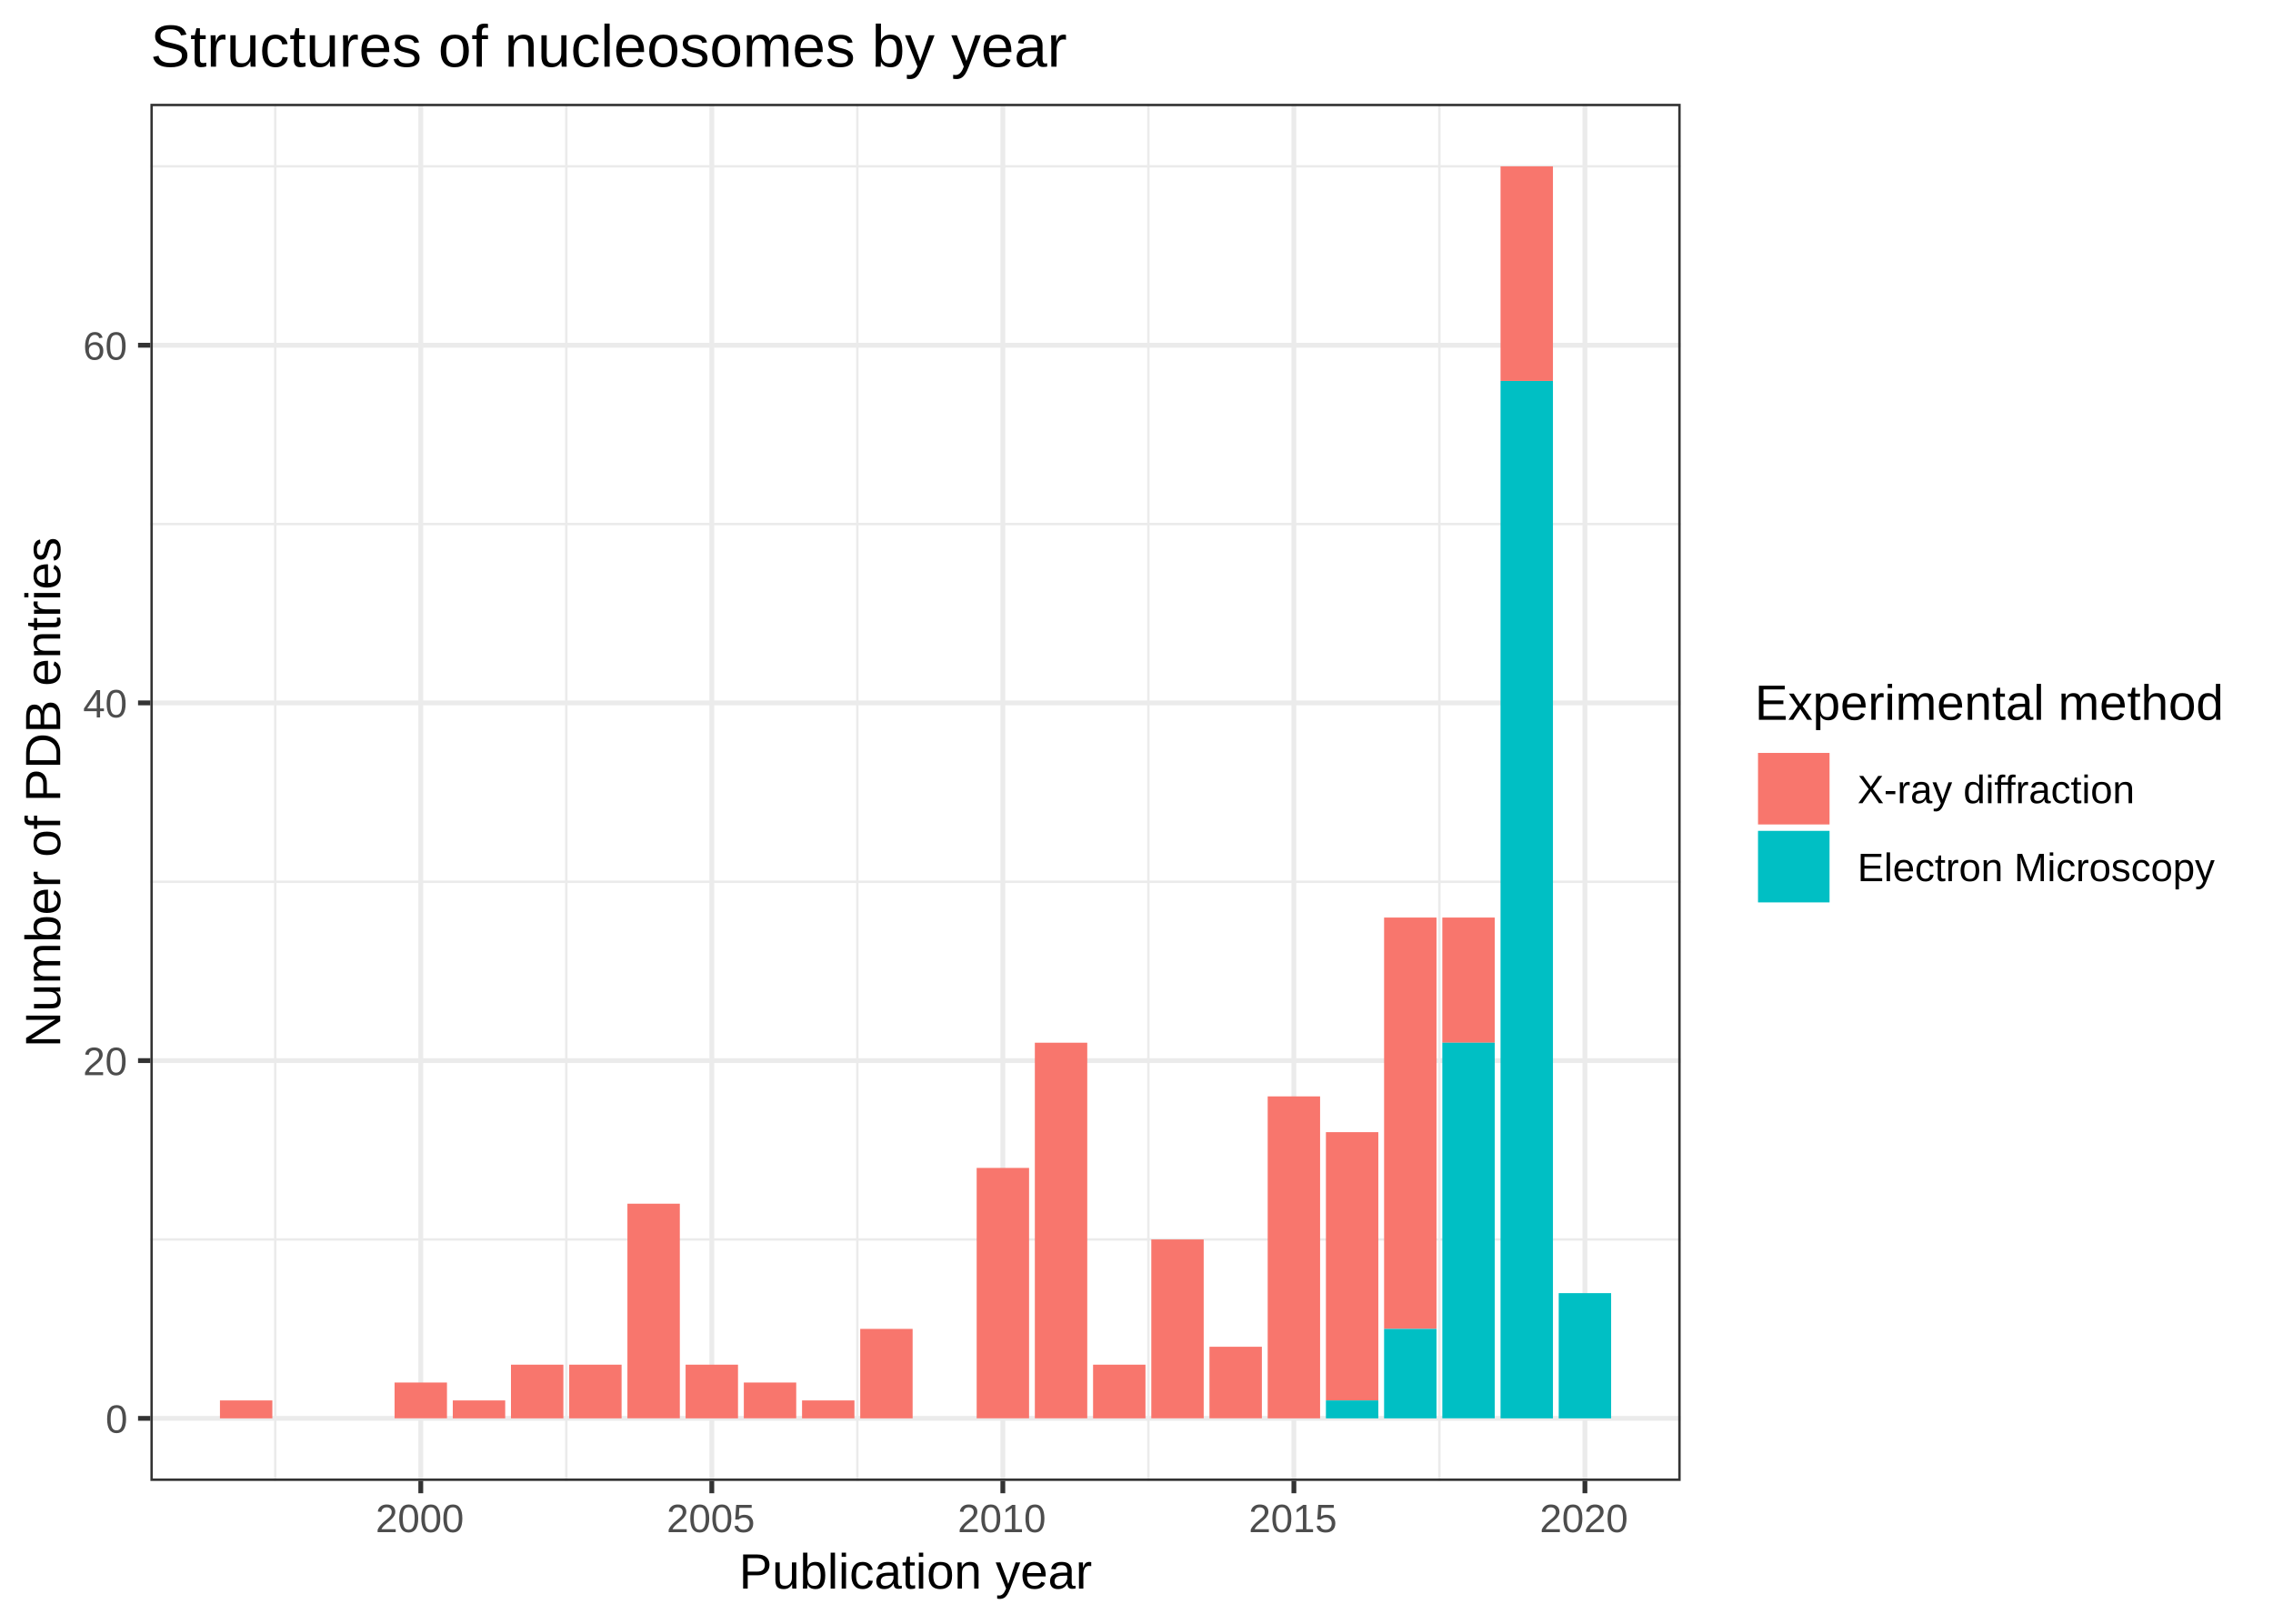
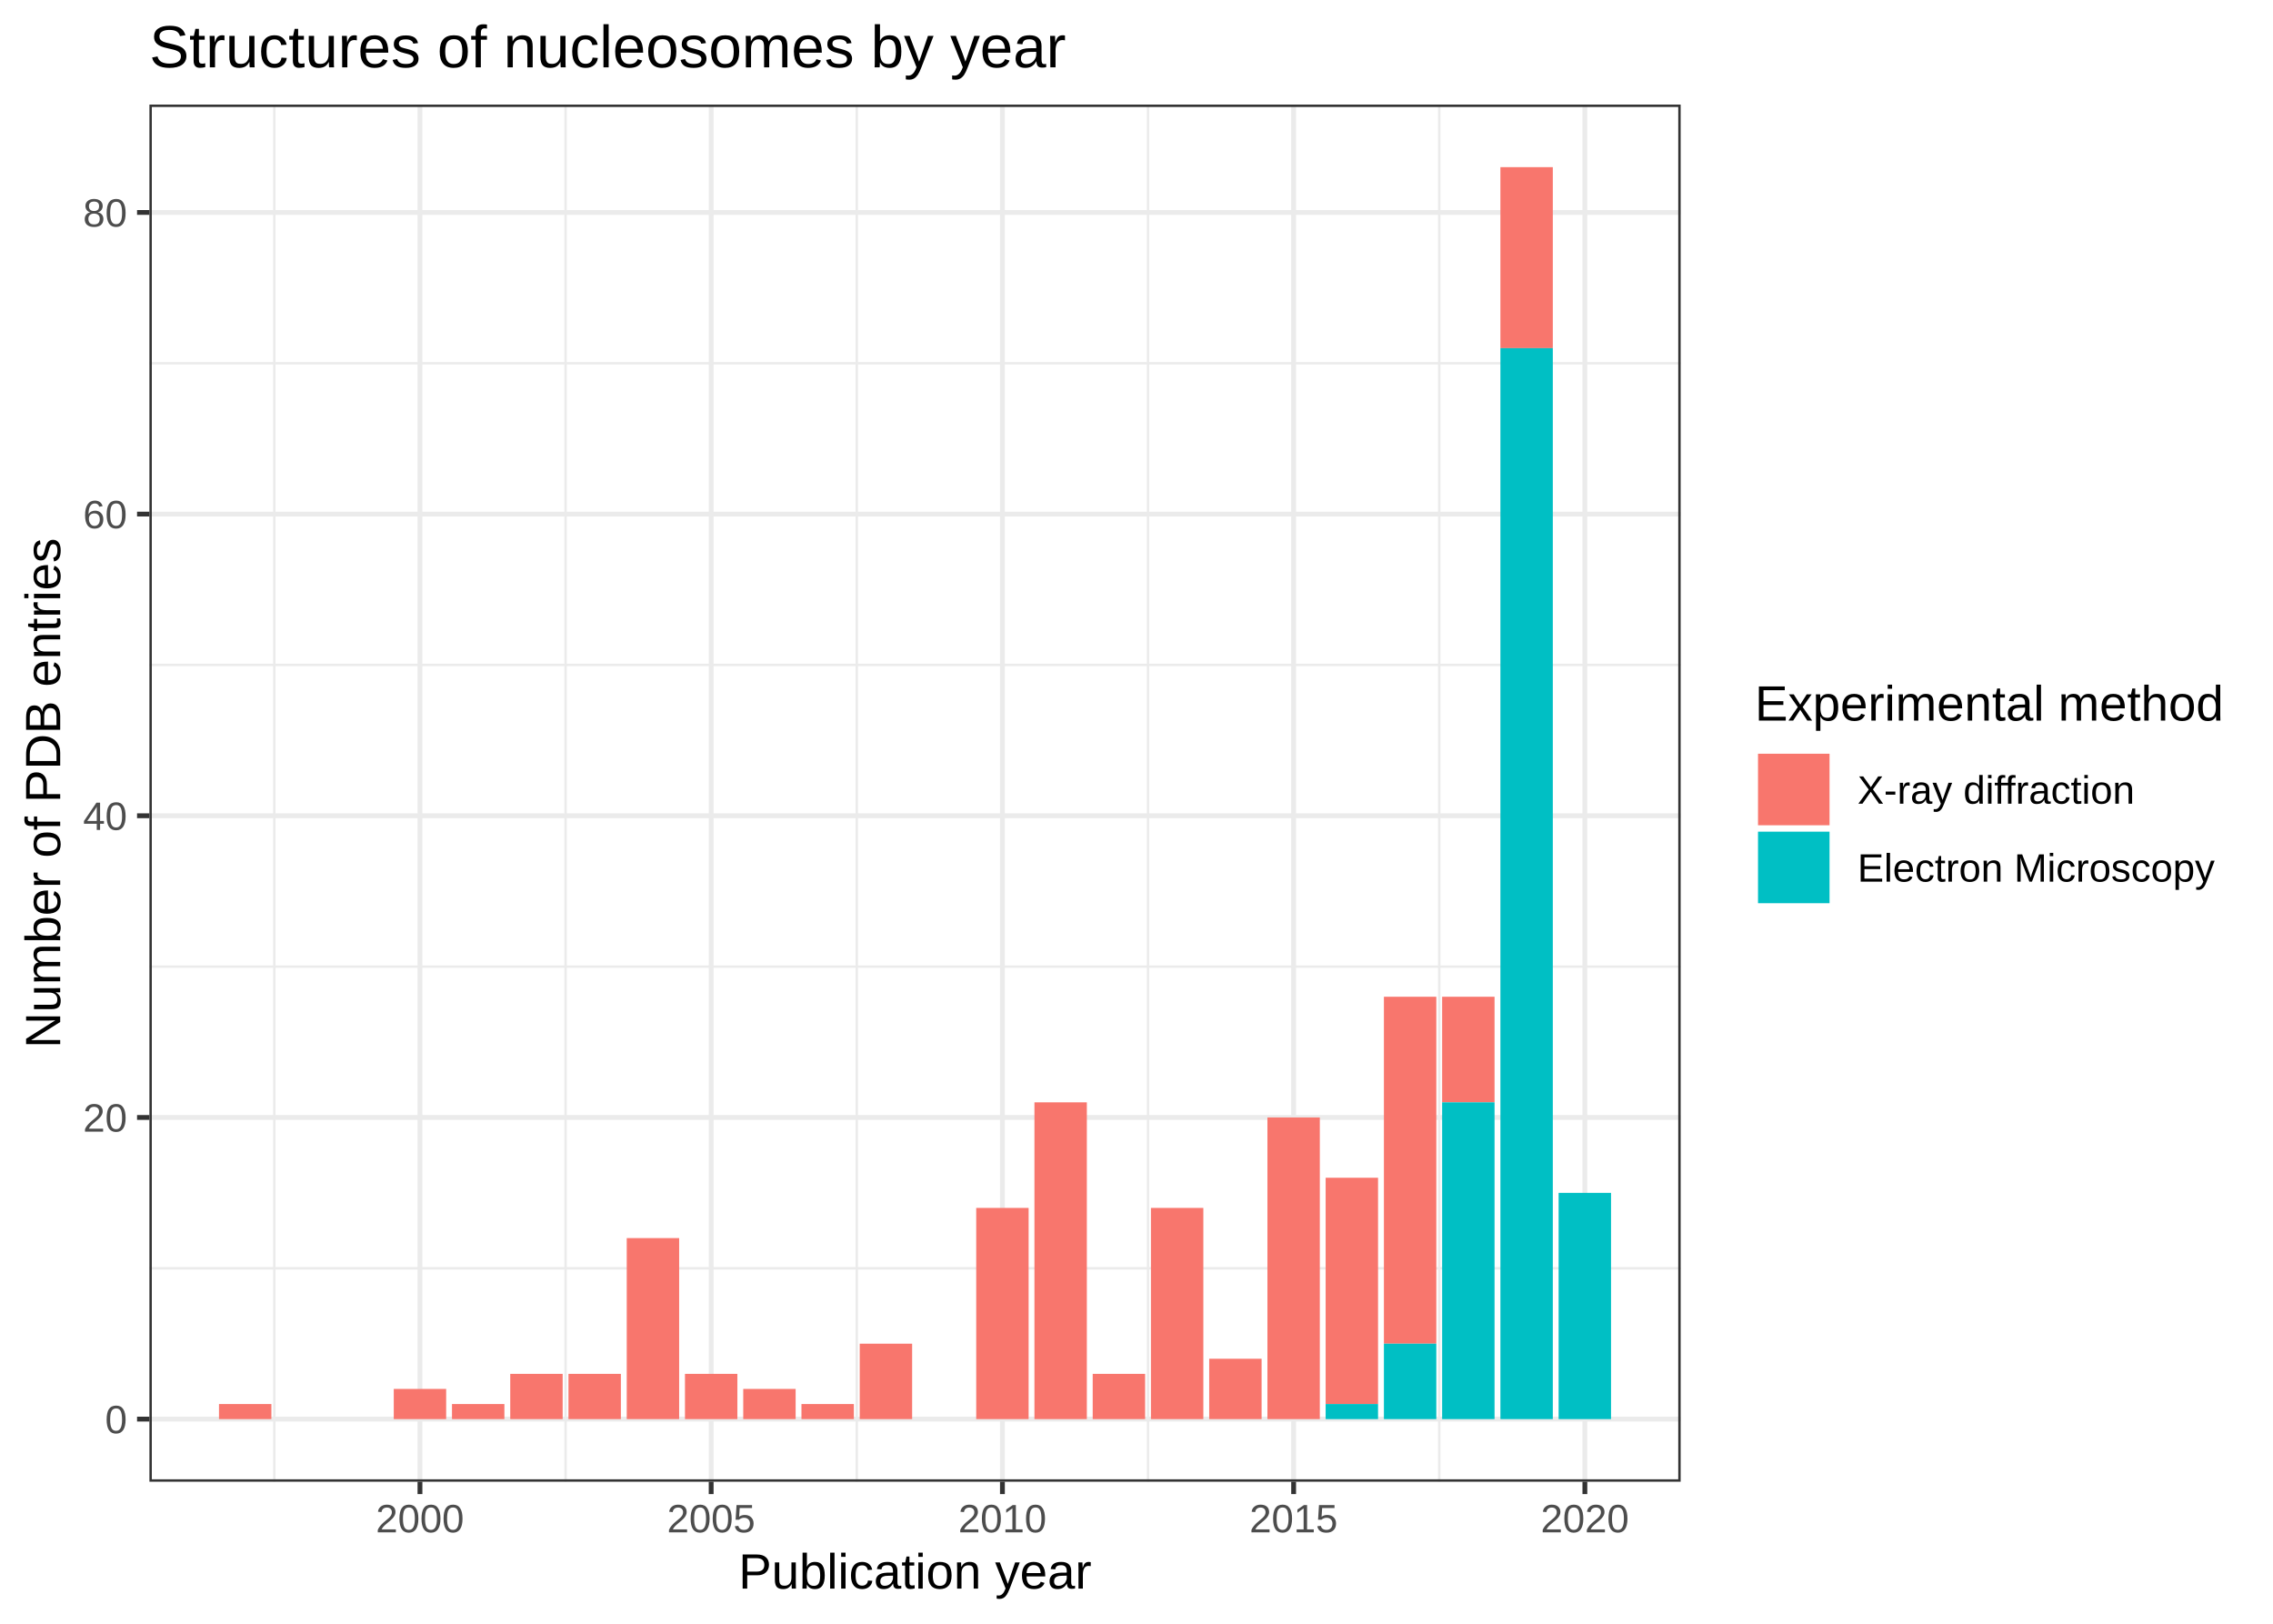
<svg xmlns="http://www.w3.org/2000/svg" viewBox="0 0 504.00 360.00">
  <defs>
    <style type="text/css">
    line, polyline, polygon, path, rect, circle {
      fill: none;
      stroke: #000000;
      stroke-linecap: round;
      stroke-linejoin: round;
      stroke-miterlimit: 10.00;
    }
  </style>
  </defs>
  <rect width="100%" height="100%" style="stroke: none; fill: #FFFFFF;" />
  <rect x="0" y="0" width="504.00" height="360.00" style="stroke-width: 1.07; stroke: #FFFFFF; fill: #FFFFFF;" />
  <defs>
-     <clipPath id="cpMzMuMzV8MzcyLjY2fDMyOC4zM3wyMy4wMQ==">
-       <rect x="33.35" y="23.01" width="339.31" height="305.33" />
+     <clipPath id="cpMzMuMTN8MzcyLjY2fDMyOC41MXwyMy4xOQ==">
+       <rect x="33.13" y="23.19" width="339.53" height="305.32" />
    </clipPath>
  </defs>
-   <rect x="33.35" y="23.01" width="339.31" height="305.33" style="stroke-width: 1.07; stroke: none; fill: #FFFFFF;" clip-path="url(#cpMzMuMzV8MzcyLjY2fDMyOC4zM3wyMy4wMQ==)" />
-   <polyline points="33.35,274.80 372.66,274.80 " style="stroke-width: 0.53; stroke: #EBEBEB; stroke-linecap: butt;" clip-path="url(#cpMzMuMzV8MzcyLjY2fDMyOC4zM3wyMy4wMQ==)" />
-   <polyline points="33.35,195.50 372.66,195.50 " style="stroke-width: 0.53; stroke: #EBEBEB; stroke-linecap: butt;" clip-path="url(#cpMzMuMzV8MzcyLjY2fDMyOC4zM3wyMy4wMQ==)" />
-   <polyline points="33.35,116.19 372.66,116.19 " style="stroke-width: 0.53; stroke: #EBEBEB; stroke-linecap: butt;" clip-path="url(#cpMzMuMzV8MzcyLjY2fDMyOC4zM3wyMy4wMQ==)" />
-   <polyline points="33.35,36.88 372.66,36.88 " style="stroke-width: 0.53; stroke: #EBEBEB; stroke-linecap: butt;" clip-path="url(#cpMzMuMzV8MzcyLjY2fDMyOC4zM3wyMy4wMQ==)" />
-   <polyline points="61.03,328.33 61.03,23.01 " style="stroke-width: 0.53; stroke: #EBEBEB; stroke-linecap: butt;" clip-path="url(#cpMzMuMzV8MzcyLjY2fDMyOC4zM3wyMy4wMQ==)" />
-   <polyline points="125.57,328.33 125.57,23.01 " style="stroke-width: 0.53; stroke: #EBEBEB; stroke-linecap: butt;" clip-path="url(#cpMzMuMzV8MzcyLjY2fDMyOC4zM3wyMy4wMQ==)" />
-   <polyline points="190.10,328.33 190.10,23.01 " style="stroke-width: 0.53; stroke: #EBEBEB; stroke-linecap: butt;" clip-path="url(#cpMzMuMzV8MzcyLjY2fDMyOC4zM3wyMy4wMQ==)" />
-   <polyline points="254.63,328.33 254.63,23.01 " style="stroke-width: 0.53; stroke: #EBEBEB; stroke-linecap: butt;" clip-path="url(#cpMzMuMzV8MzcyLjY2fDMyOC4zM3wyMy4wMQ==)" />
-   <polyline points="319.16,328.33 319.16,23.01 " style="stroke-width: 0.53; stroke: #EBEBEB; stroke-linecap: butt;" clip-path="url(#cpMzMuMzV8MzcyLjY2fDMyOC4zM3wyMy4wMQ==)" />
-   <polyline points="33.35,314.46 372.66,314.46 " style="stroke-width: 1.07; stroke: #EBEBEB; stroke-linecap: butt;" clip-path="url(#cpMzMuMzV8MzcyLjY2fDMyOC4zM3wyMy4wMQ==)" />
-   <polyline points="33.35,235.15 372.66,235.15 " style="stroke-width: 1.07; stroke: #EBEBEB; stroke-linecap: butt;" clip-path="url(#cpMzMuMzV8MzcyLjY2fDMyOC4zM3wyMy4wMQ==)" />
-   <polyline points="33.35,155.84 372.66,155.84 " style="stroke-width: 1.07; stroke: #EBEBEB; stroke-linecap: butt;" clip-path="url(#cpMzMuMzV8MzcyLjY2fDMyOC4zM3wyMy4wMQ==)" />
-   <polyline points="33.35,76.54 372.66,76.54 " style="stroke-width: 1.07; stroke: #EBEBEB; stroke-linecap: butt;" clip-path="url(#cpMzMuMzV8MzcyLjY2fDMyOC4zM3wyMy4wMQ==)" />
-   <polyline points="93.30,328.33 93.30,23.01 " style="stroke-width: 1.07; stroke: #EBEBEB; stroke-linecap: butt;" clip-path="url(#cpMzMuMzV8MzcyLjY2fDMyOC4zM3wyMy4wMQ==)" />
-   <polyline points="157.83,328.33 157.83,23.01 " style="stroke-width: 1.07; stroke: #EBEBEB; stroke-linecap: butt;" clip-path="url(#cpMzMuMzV8MzcyLjY2fDMyOC4zM3wyMy4wMQ==)" />
-   <polyline points="222.36,328.33 222.36,23.01 " style="stroke-width: 1.07; stroke: #EBEBEB; stroke-linecap: butt;" clip-path="url(#cpMzMuMzV8MzcyLjY2fDMyOC4zM3wyMy4wMQ==)" />
-   <polyline points="286.90,328.33 286.90,23.01 " style="stroke-width: 1.07; stroke: #EBEBEB; stroke-linecap: butt;" clip-path="url(#cpMzMuMzV8MzcyLjY2fDMyOC4zM3wyMy4wMQ==)" />
-   <polyline points="351.43,328.33 351.43,23.01 " style="stroke-width: 1.07; stroke: #EBEBEB; stroke-linecap: butt;" clip-path="url(#cpMzMuMzV8MzcyLjY2fDMyOC4zM3wyMy4wMQ==)" />
-   <rect x="48.77" y="310.49" width="11.62" height="3.97" style="stroke-width: 1.07; stroke: none; stroke-linecap: square; stroke-linejoin: miter; fill: #F8766D;" clip-path="url(#cpMzMuMzV8MzcyLjY2fDMyOC4zM3wyMy4wMQ==)" />
-   <rect x="87.49" y="306.52" width="11.62" height="7.93" style="stroke-width: 1.07; stroke: none; stroke-linecap: square; stroke-linejoin: miter; fill: #F8766D;" clip-path="url(#cpMzMuMzV8MzcyLjY2fDMyOC4zM3wyMy4wMQ==)" />
-   <rect x="100.40" y="310.49" width="11.62" height="3.97" style="stroke-width: 1.07; stroke: none; stroke-linecap: square; stroke-linejoin: miter; fill: #F8766D;" clip-path="url(#cpMzMuMzV8MzcyLjY2fDMyOC4zM3wyMy4wMQ==)" />
-   <rect x="113.30" y="302.56" width="11.62" height="11.90" style="stroke-width: 1.07; stroke: none; stroke-linecap: square; stroke-linejoin: miter; fill: #F8766D;" clip-path="url(#cpMzMuMzV8MzcyLjY2fDMyOC4zM3wyMy4wMQ==)" />
-   <rect x="126.21" y="302.56" width="11.62" height="11.90" style="stroke-width: 1.07; stroke: none; stroke-linecap: square; stroke-linejoin: miter; fill: #F8766D;" clip-path="url(#cpMzMuMzV8MzcyLjY2fDMyOC4zM3wyMy4wMQ==)" />
-   <rect x="139.12" y="266.87" width="11.62" height="47.58" style="stroke-width: 1.07; stroke: none; stroke-linecap: square; stroke-linejoin: miter; fill: #F8766D;" clip-path="url(#cpMzMuMzV8MzcyLjY2fDMyOC4zM3wyMy4wMQ==)" />
-   <rect x="152.02" y="302.56" width="11.62" height="11.90" style="stroke-width: 1.07; stroke: none; stroke-linecap: square; stroke-linejoin: miter; fill: #F8766D;" clip-path="url(#cpMzMuMzV8MzcyLjY2fDMyOC4zM3wyMy4wMQ==)" />
-   <rect x="164.93" y="306.52" width="11.62" height="7.93" style="stroke-width: 1.07; stroke: none; stroke-linecap: square; stroke-linejoin: miter; fill: #F8766D;" clip-path="url(#cpMzMuMzV8MzcyLjY2fDMyOC4zM3wyMy4wMQ==)" />
-   <rect x="177.84" y="310.49" width="11.62" height="3.97" style="stroke-width: 1.07; stroke: none; stroke-linecap: square; stroke-linejoin: miter; fill: #F8766D;" clip-path="url(#cpMzMuMzV8MzcyLjY2fDMyOC4zM3wyMy4wMQ==)" />
-   <rect x="190.74" y="294.63" width="11.62" height="19.83" style="stroke-width: 1.07; stroke: none; stroke-linecap: square; stroke-linejoin: miter; fill: #F8766D;" clip-path="url(#cpMzMuMzV8MzcyLjY2fDMyOC4zM3wyMy4wMQ==)" />
-   <rect x="216.56" y="258.94" width="11.62" height="55.51" style="stroke-width: 1.07; stroke: none; stroke-linecap: square; stroke-linejoin: miter; fill: #F8766D;" clip-path="url(#cpMzMuMzV8MzcyLjY2fDMyOC4zM3wyMy4wMQ==)" />
-   <rect x="229.46" y="231.18" width="11.62" height="83.27" style="stroke-width: 1.07; stroke: none; stroke-linecap: square; stroke-linejoin: miter; fill: #F8766D;" clip-path="url(#cpMzMuMzV8MzcyLjY2fDMyOC4zM3wyMy4wMQ==)" />
-   <rect x="242.37" y="302.56" width="11.62" height="11.90" style="stroke-width: 1.07; stroke: none; stroke-linecap: square; stroke-linejoin: miter; fill: #F8766D;" clip-path="url(#cpMzMuMzV8MzcyLjY2fDMyOC4zM3wyMy4wMQ==)" />
-   <rect x="255.28" y="274.80" width="11.62" height="39.65" style="stroke-width: 1.07; stroke: none; stroke-linecap: square; stroke-linejoin: miter; fill: #F8766D;" clip-path="url(#cpMzMuMzV8MzcyLjY2fDMyOC4zM3wyMy4wMQ==)" />
-   <rect x="268.18" y="298.59" width="11.62" height="15.86" style="stroke-width: 1.07; stroke: none; stroke-linecap: square; stroke-linejoin: miter; fill: #F8766D;" clip-path="url(#cpMzMuMzV8MzcyLjY2fDMyOC4zM3wyMy4wMQ==)" />
-   <rect x="281.09" y="243.08" width="11.62" height="71.38" style="stroke-width: 1.07; stroke: none; stroke-linecap: square; stroke-linejoin: miter; fill: #F8766D;" clip-path="url(#cpMzMuMzV8MzcyLjY2fDMyOC4zM3wyMy4wMQ==)" />
-   <rect x="294.00" y="251.01" width="11.62" height="59.48" style="stroke-width: 1.07; stroke: none; stroke-linecap: square; stroke-linejoin: miter; fill: #F8766D;" clip-path="url(#cpMzMuMzV8MzcyLjY2fDMyOC4zM3wyMy4wMQ==)" />
-   <rect x="306.90" y="203.43" width="11.62" height="91.20" style="stroke-width: 1.07; stroke: none; stroke-linecap: square; stroke-linejoin: miter; fill: #F8766D;" clip-path="url(#cpMzMuMzV8MzcyLjY2fDMyOC4zM3wyMy4wMQ==)" />
-   <rect x="319.81" y="203.43" width="11.62" height="27.76" style="stroke-width: 1.07; stroke: none; stroke-linecap: square; stroke-linejoin: miter; fill: #F8766D;" clip-path="url(#cpMzMuMzV8MzcyLjY2fDMyOC4zM3wyMy4wMQ==)" />
-   <rect x="332.72" y="36.88" width="11.62" height="47.58" style="stroke-width: 1.07; stroke: none; stroke-linecap: square; stroke-linejoin: miter; fill: #F8766D;" clip-path="url(#cpMzMuMzV8MzcyLjY2fDMyOC4zM3wyMy4wMQ==)" />
-   <rect x="294.00" y="310.49" width="11.62" height="3.97" style="stroke-width: 1.07; stroke: none; stroke-linecap: square; stroke-linejoin: miter; fill: #00BFC4;" clip-path="url(#cpMzMuMzV8MzcyLjY2fDMyOC4zM3wyMy4wMQ==)" />
-   <rect x="306.90" y="294.63" width="11.62" height="19.83" style="stroke-width: 1.07; stroke: none; stroke-linecap: square; stroke-linejoin: miter; fill: #00BFC4;" clip-path="url(#cpMzMuMzV8MzcyLjY2fDMyOC4zM3wyMy4wMQ==)" />
-   <rect x="319.81" y="231.18" width="11.62" height="83.27" style="stroke-width: 1.07; stroke: none; stroke-linecap: square; stroke-linejoin: miter; fill: #00BFC4;" clip-path="url(#cpMzMuMzV8MzcyLjY2fDMyOC4zM3wyMy4wMQ==)" />
-   <rect x="332.72" y="84.47" width="11.62" height="229.99" style="stroke-width: 1.07; stroke: none; stroke-linecap: square; stroke-linejoin: miter; fill: #00BFC4;" clip-path="url(#cpMzMuMzV8MzcyLjY2fDMyOC4zM3wyMy4wMQ==)" />
-   <rect x="345.62" y="286.70" width="11.62" height="27.76" style="stroke-width: 1.07; stroke: none; stroke-linecap: square; stroke-linejoin: miter; fill: #00BFC4;" clip-path="url(#cpMzMuMzV8MzcyLjY2fDMyOC4zM3wyMy4wMQ==)" />
-   <rect x="33.35" y="23.01" width="339.31" height="305.33" style="stroke-width: 1.07; stroke: #333333;" clip-path="url(#cpMzMuMzV8MzcyLjY2fDMyOC4zM3wyMy4wMQ==)" />
+   <rect x="33.13" y="23.19" width="339.53" height="305.32" style="stroke-width: 1.07; stroke: none; fill: #FFFFFF;" clip-path="url(#cpMzMuMTN8MzcyLjY2fDMyOC41MXwyMy4xOQ==)" />
+   <polyline points="33.13,281.19 372.66,281.19 " style="stroke-width: 0.53; stroke: #EBEBEB; stroke-linecap: butt;" clip-path="url(#cpMzMuMTN8MzcyLjY2fDMyOC41MXwyMy4xOQ==)" />
+   <polyline points="33.13,214.31 372.66,214.31 " style="stroke-width: 0.53; stroke: #EBEBEB; stroke-linecap: butt;" clip-path="url(#cpMzMuMTN8MzcyLjY2fDMyOC41MXwyMy4xOQ==)" />
+   <polyline points="33.13,147.42 372.66,147.42 " style="stroke-width: 0.53; stroke: #EBEBEB; stroke-linecap: butt;" clip-path="url(#cpMzMuMTN8MzcyLjY2fDMyOC41MXwyMy4xOQ==)" />
+   <polyline points="33.13,80.54 372.66,80.54 " style="stroke-width: 0.53; stroke: #EBEBEB; stroke-linecap: butt;" clip-path="url(#cpMzMuMTN8MzcyLjY2fDMyOC41MXwyMy4xOQ==)" />
+   <polyline points="60.83,328.51 60.83,23.19 " style="stroke-width: 0.53; stroke: #EBEBEB; stroke-linecap: butt;" clip-path="url(#cpMzMuMTN8MzcyLjY2fDMyOC41MXwyMy4xOQ==)" />
+   <polyline points="125.41,328.51 125.41,23.19 " style="stroke-width: 0.53; stroke: #EBEBEB; stroke-linecap: butt;" clip-path="url(#cpMzMuMTN8MzcyLjY2fDMyOC41MXwyMy4xOQ==)" />
+   <polyline points="189.98,328.51 189.98,23.19 " style="stroke-width: 0.53; stroke: #EBEBEB; stroke-linecap: butt;" clip-path="url(#cpMzMuMTN8MzcyLjY2fDMyOC41MXwyMy4xOQ==)" />
+   <polyline points="254.55,328.51 254.55,23.19 " style="stroke-width: 0.53; stroke: #EBEBEB; stroke-linecap: butt;" clip-path="url(#cpMzMuMTN8MzcyLjY2fDMyOC41MXwyMy4xOQ==)" />
+   <polyline points="319.13,328.51 319.13,23.19 " style="stroke-width: 0.53; stroke: #EBEBEB; stroke-linecap: butt;" clip-path="url(#cpMzMuMTN8MzcyLjY2fDMyOC41MXwyMy4xOQ==)" />
+   <polyline points="33.13,314.63 372.66,314.63 " style="stroke-width: 1.07; stroke: #EBEBEB; stroke-linecap: butt;" clip-path="url(#cpMzMuMTN8MzcyLjY2fDMyOC41MXwyMy4xOQ==)" />
+   <polyline points="33.13,247.75 372.66,247.75 " style="stroke-width: 1.07; stroke: #EBEBEB; stroke-linecap: butt;" clip-path="url(#cpMzMuMTN8MzcyLjY2fDMyOC41MXwyMy4xOQ==)" />
+   <polyline points="33.13,180.86 372.66,180.86 " style="stroke-width: 1.07; stroke: #EBEBEB; stroke-linecap: butt;" clip-path="url(#cpMzMuMTN8MzcyLjY2fDMyOC41MXwyMy4xOQ==)" />
+   <polyline points="33.13,113.98 372.66,113.98 " style="stroke-width: 1.07; stroke: #EBEBEB; stroke-linecap: butt;" clip-path="url(#cpMzMuMTN8MzcyLjY2fDMyOC41MXwyMy4xOQ==)" />
+   <polyline points="33.13,47.10 372.66,47.10 " style="stroke-width: 1.07; stroke: #EBEBEB; stroke-linecap: butt;" clip-path="url(#cpMzMuMTN8MzcyLjY2fDMyOC41MXwyMy4xOQ==)" />
+   <polyline points="93.12,328.51 93.12,23.19 " style="stroke-width: 1.07; stroke: #EBEBEB; stroke-linecap: butt;" clip-path="url(#cpMzMuMTN8MzcyLjY2fDMyOC41MXwyMy4xOQ==)" />
+   <polyline points="157.69,328.51 157.69,23.19 " style="stroke-width: 1.07; stroke: #EBEBEB; stroke-linecap: butt;" clip-path="url(#cpMzMuMTN8MzcyLjY2fDMyOC41MXwyMy4xOQ==)" />
+   <polyline points="222.27,328.51 222.27,23.19 " style="stroke-width: 1.07; stroke: #EBEBEB; stroke-linecap: butt;" clip-path="url(#cpMzMuMTN8MzcyLjY2fDMyOC41MXwyMy4xOQ==)" />
+   <polyline points="286.84,328.51 286.84,23.19 " style="stroke-width: 1.07; stroke: #EBEBEB; stroke-linecap: butt;" clip-path="url(#cpMzMuMTN8MzcyLjY2fDMyOC41MXwyMy4xOQ==)" />
+   <polyline points="351.42,328.51 351.42,23.19 " style="stroke-width: 1.07; stroke: #EBEBEB; stroke-linecap: butt;" clip-path="url(#cpMzMuMTN8MzcyLjY2fDMyOC41MXwyMy4xOQ==)" />
+   <rect x="48.56" y="311.29" width="11.62" height="3.34" style="stroke-width: 1.07; stroke: none; stroke-linecap: square; stroke-linejoin: miter; fill: #F8766D;" clip-path="url(#cpMzMuMTN8MzcyLjY2fDMyOC41MXwyMy4xOQ==)" />
+   <rect x="87.31" y="307.94" width="11.62" height="6.69" style="stroke-width: 1.07; stroke: none; stroke-linecap: square; stroke-linejoin: miter; fill: #F8766D;" clip-path="url(#cpMzMuMTN8MzcyLjY2fDMyOC41MXwyMy4xOQ==)" />
+   <rect x="100.22" y="311.29" width="11.62" height="3.34" style="stroke-width: 1.07; stroke: none; stroke-linecap: square; stroke-linejoin: miter; fill: #F8766D;" clip-path="url(#cpMzMuMTN8MzcyLjY2fDMyOC41MXwyMy4xOQ==)" />
+   <rect x="113.14" y="304.60" width="11.62" height="10.03" style="stroke-width: 1.07; stroke: none; stroke-linecap: square; stroke-linejoin: miter; fill: #F8766D;" clip-path="url(#cpMzMuMTN8MzcyLjY2fDMyOC41MXwyMy4xOQ==)" />
+   <rect x="126.05" y="304.60" width="11.62" height="10.03" style="stroke-width: 1.07; stroke: none; stroke-linecap: square; stroke-linejoin: miter; fill: #F8766D;" clip-path="url(#cpMzMuMTN8MzcyLjY2fDMyOC41MXwyMy4xOQ==)" />
+   <rect x="138.97" y="274.50" width="11.62" height="40.13" style="stroke-width: 1.07; stroke: none; stroke-linecap: square; stroke-linejoin: miter; fill: #F8766D;" clip-path="url(#cpMzMuMTN8MzcyLjY2fDMyOC41MXwyMy4xOQ==)" />
+   <rect x="151.88" y="304.60" width="11.62" height="10.03" style="stroke-width: 1.07; stroke: none; stroke-linecap: square; stroke-linejoin: miter; fill: #F8766D;" clip-path="url(#cpMzMuMTN8MzcyLjY2fDMyOC41MXwyMy4xOQ==)" />
+   <rect x="164.80" y="307.94" width="11.62" height="6.69" style="stroke-width: 1.07; stroke: none; stroke-linecap: square; stroke-linejoin: miter; fill: #F8766D;" clip-path="url(#cpMzMuMTN8MzcyLjY2fDMyOC41MXwyMy4xOQ==)" />
+   <rect x="177.71" y="311.29" width="11.62" height="3.34" style="stroke-width: 1.07; stroke: none; stroke-linecap: square; stroke-linejoin: miter; fill: #F8766D;" clip-path="url(#cpMzMuMTN8MzcyLjY2fDMyOC41MXwyMy4xOQ==)" />
+   <rect x="190.63" y="297.91" width="11.62" height="16.72" style="stroke-width: 1.07; stroke: none; stroke-linecap: square; stroke-linejoin: miter; fill: #F8766D;" clip-path="url(#cpMzMuMTN8MzcyLjY2fDMyOC41MXwyMy4xOQ==)" />
+   <rect x="216.46" y="267.81" width="11.62" height="46.82" style="stroke-width: 1.07; stroke: none; stroke-linecap: square; stroke-linejoin: miter; fill: #F8766D;" clip-path="url(#cpMzMuMTN8MzcyLjY2fDMyOC41MXwyMy4xOQ==)" />
+   <rect x="229.37" y="244.40" width="11.62" height="70.23" style="stroke-width: 1.07; stroke: none; stroke-linecap: square; stroke-linejoin: miter; fill: #F8766D;" clip-path="url(#cpMzMuMTN8MzcyLjY2fDMyOC41MXwyMy4xOQ==)" />
+   <rect x="242.29" y="304.60" width="11.62" height="10.03" style="stroke-width: 1.07; stroke: none; stroke-linecap: square; stroke-linejoin: miter; fill: #F8766D;" clip-path="url(#cpMzMuMTN8MzcyLjY2fDMyOC41MXwyMy4xOQ==)" />
+   <rect x="255.20" y="267.81" width="11.62" height="46.82" style="stroke-width: 1.07; stroke: none; stroke-linecap: square; stroke-linejoin: miter; fill: #F8766D;" clip-path="url(#cpMzMuMTN8MzcyLjY2fDMyOC41MXwyMy4xOQ==)" />
+   <rect x="268.12" y="301.25" width="11.62" height="13.38" style="stroke-width: 1.07; stroke: none; stroke-linecap: square; stroke-linejoin: miter; fill: #F8766D;" clip-path="url(#cpMzMuMTN8MzcyLjY2fDMyOC41MXwyMy4xOQ==)" />
+   <rect x="281.03" y="247.75" width="11.62" height="66.88" style="stroke-width: 1.07; stroke: none; stroke-linecap: square; stroke-linejoin: miter; fill: #F8766D;" clip-path="url(#cpMzMuMTN8MzcyLjY2fDMyOC41MXwyMy4xOQ==)" />
+   <rect x="293.94" y="261.12" width="11.62" height="50.16" style="stroke-width: 1.07; stroke: none; stroke-linecap: square; stroke-linejoin: miter; fill: #F8766D;" clip-path="url(#cpMzMuMTN8MzcyLjY2fDMyOC41MXwyMy4xOQ==)" />
+   <rect x="306.86" y="220.99" width="11.62" height="76.92" style="stroke-width: 1.07; stroke: none; stroke-linecap: square; stroke-linejoin: miter; fill: #F8766D;" clip-path="url(#cpMzMuMTN8MzcyLjY2fDMyOC41MXwyMy4xOQ==)" />
+   <rect x="319.77" y="220.99" width="11.62" height="23.41" style="stroke-width: 1.07; stroke: none; stroke-linecap: square; stroke-linejoin: miter; fill: #F8766D;" clip-path="url(#cpMzMuMTN8MzcyLjY2fDMyOC41MXwyMy4xOQ==)" />
+   <rect x="332.69" y="37.06" width="11.62" height="40.13" style="stroke-width: 1.07; stroke: none; stroke-linecap: square; stroke-linejoin: miter; fill: #F8766D;" clip-path="url(#cpMzMuMTN8MzcyLjY2fDMyOC41MXwyMy4xOQ==)" />
+   <rect x="293.94" y="311.29" width="11.62" height="3.34" style="stroke-width: 1.07; stroke: none; stroke-linecap: square; stroke-linejoin: miter; fill: #00BFC4;" clip-path="url(#cpMzMuMTN8MzcyLjY2fDMyOC41MXwyMy4xOQ==)" />
+   <rect x="306.86" y="297.91" width="11.62" height="16.72" style="stroke-width: 1.07; stroke: none; stroke-linecap: square; stroke-linejoin: miter; fill: #00BFC4;" clip-path="url(#cpMzMuMTN8MzcyLjY2fDMyOC41MXwyMy4xOQ==)" />
+   <rect x="319.77" y="244.40" width="11.62" height="70.23" style="stroke-width: 1.07; stroke: none; stroke-linecap: square; stroke-linejoin: miter; fill: #00BFC4;" clip-path="url(#cpMzMuMTN8MzcyLjY2fDMyOC41MXwyMy4xOQ==)" />
+   <rect x="332.69" y="77.19" width="11.62" height="237.44" style="stroke-width: 1.07; stroke: none; stroke-linecap: square; stroke-linejoin: miter; fill: #00BFC4;" clip-path="url(#cpMzMuMTN8MzcyLjY2fDMyOC41MXwyMy4xOQ==)" />
+   <rect x="345.60" y="264.47" width="11.62" height="50.16" style="stroke-width: 1.07; stroke: none; stroke-linecap: square; stroke-linejoin: miter; fill: #00BFC4;" clip-path="url(#cpMzMuMTN8MzcyLjY2fDMyOC41MXwyMy4xOQ==)" />
+   <rect x="33.13" y="23.19" width="339.53" height="305.32" style="stroke-width: 1.07; stroke: #333333;" clip-path="url(#cpMzMuMTN8MzcyLjY2fDMyOC41MXwyMy4xOQ==)" />
  <defs>
    <clipPath id="cpMC4wMHw1MDQuMDB8MzYwLjAwfDAuMDA=">
      <rect x="0.00" y="0.00" width="504.00" height="360.00" />
    </clipPath>
  </defs>
  <g clip-path="url(#cpMC4wMHw1MDQuMDB8MzYwLjAwfDAuMDA=)">
-     <text x="23.41" y="317.67" style="font-size: 8.80px; fill: #4D4D4D; font-family: Arial;" textLength="5.01px" lengthAdjust="spacingAndGlyphs">0</text>
+     <text x="23.30" y="317.78" style="font-size: 8.80px; fill: #4D4D4D; font-family: Arial;" textLength="4.89px" lengthAdjust="spacingAndGlyphs">0</text>
  </g>
  <g clip-path="url(#cpMC4wMHw1MDQuMDB8MzYwLjAwfDAuMDA=)">
-     <text x="18.41" y="238.37" style="font-size: 8.80px; fill: #4D4D4D; font-family: Arial;" textLength="10.01px" lengthAdjust="spacingAndGlyphs">20</text>
+     <text x="18.41" y="250.90" style="font-size: 8.80px; fill: #4D4D4D; font-family: Arial;" textLength="9.79px" lengthAdjust="spacingAndGlyphs">20</text>
  </g>
  <g clip-path="url(#cpMC4wMHw1MDQuMDB8MzYwLjAwfDAuMDA=)">
-     <text x="18.41" y="159.06" style="font-size: 8.80px; fill: #4D4D4D; font-family: Arial;" textLength="10.01px" lengthAdjust="spacingAndGlyphs">40</text>
+     <text x="18.41" y="184.01" style="font-size: 8.80px; fill: #4D4D4D; font-family: Arial;" textLength="9.79px" lengthAdjust="spacingAndGlyphs">40</text>
  </g>
  <g clip-path="url(#cpMC4wMHw1MDQuMDB8MzYwLjAwfDAuMDA=)">
-     <text x="18.41" y="79.76" style="font-size: 8.80px; fill: #4D4D4D; font-family: Arial;" textLength="10.01px" lengthAdjust="spacingAndGlyphs">60</text>
-   </g>
-   <polyline points="30.61,314.46 33.35,314.46 " style="stroke-width: 1.07; stroke: #333333; stroke-linecap: butt;" clip-path="url(#cpMC4wMHw1MDQuMDB8MzYwLjAwfDAuMDA=)" />
-   <polyline points="30.61,235.15 33.35,235.15 " style="stroke-width: 1.07; stroke: #333333; stroke-linecap: butt;" clip-path="url(#cpMC4wMHw1MDQuMDB8MzYwLjAwfDAuMDA=)" />
-   <polyline points="30.61,155.84 33.35,155.84 " style="stroke-width: 1.07; stroke: #333333; stroke-linecap: butt;" clip-path="url(#cpMC4wMHw1MDQuMDB8MzYwLjAwfDAuMDA=)" />
-   <polyline points="30.61,76.54 33.35,76.54 " style="stroke-width: 1.07; stroke: #333333; stroke-linecap: butt;" clip-path="url(#cpMC4wMHw1MDQuMDB8MzYwLjAwfDAuMDA=)" />
-   <polyline points="93.30,331.07 93.30,328.33 " style="stroke-width: 1.07; stroke: #333333; stroke-linecap: butt;" clip-path="url(#cpMC4wMHw1MDQuMDB8MzYwLjAwfDAuMDA=)" />
-   <polyline points="157.83,331.07 157.83,328.33 " style="stroke-width: 1.07; stroke: #333333; stroke-linecap: butt;" clip-path="url(#cpMC4wMHw1MDQuMDB8MzYwLjAwfDAuMDA=)" />
-   <polyline points="222.36,331.07 222.36,328.33 " style="stroke-width: 1.07; stroke: #333333; stroke-linecap: butt;" clip-path="url(#cpMC4wMHw1MDQuMDB8MzYwLjAwfDAuMDA=)" />
-   <polyline points="286.90,331.07 286.90,328.33 " style="stroke-width: 1.07; stroke: #333333; stroke-linecap: butt;" clip-path="url(#cpMC4wMHw1MDQuMDB8MzYwLjAwfDAuMDA=)" />
-   <polyline points="351.43,331.07 351.43,328.33 " style="stroke-width: 1.07; stroke: #333333; stroke-linecap: butt;" clip-path="url(#cpMC4wMHw1MDQuMDB8MzYwLjAwfDAuMDA=)" />
-   <g clip-path="url(#cpMC4wMHw1MDQuMDB8MzYwLjAwfDAuMDA=)">
-     <text x="83.29" y="339.70" style="font-size: 8.80px; fill: #4D4D4D; font-family: Arial;" textLength="20.02px" lengthAdjust="spacingAndGlyphs">2000</text>
+     <text x="18.41" y="117.13" style="font-size: 8.80px; fill: #4D4D4D; font-family: Arial;" textLength="9.79px" lengthAdjust="spacingAndGlyphs">60</text>
  </g>
  <g clip-path="url(#cpMC4wMHw1MDQuMDB8MzYwLjAwfDAuMDA=)">
-     <text x="147.82" y="339.70" style="font-size: 8.80px; fill: #4D4D4D; font-family: Arial;" textLength="20.02px" lengthAdjust="spacingAndGlyphs">2005</text>
+     <text x="18.41" y="50.25" style="font-size: 8.80px; fill: #4D4D4D; font-family: Arial;" textLength="9.79px" lengthAdjust="spacingAndGlyphs">80</text>
+   </g>
+   <polyline points="30.39,314.63 33.13,314.63 " style="stroke-width: 1.07; stroke: #333333; stroke-linecap: butt;" clip-path="url(#cpMC4wMHw1MDQuMDB8MzYwLjAwfDAuMDA=)" />
+   <polyline points="30.39,247.75 33.13,247.75 " style="stroke-width: 1.07; stroke: #333333; stroke-linecap: butt;" clip-path="url(#cpMC4wMHw1MDQuMDB8MzYwLjAwfDAuMDA=)" />
+   <polyline points="30.39,180.86 33.13,180.86 " style="stroke-width: 1.07; stroke: #333333; stroke-linecap: butt;" clip-path="url(#cpMC4wMHw1MDQuMDB8MzYwLjAwfDAuMDA=)" />
+   <polyline points="30.39,113.98 33.13,113.98 " style="stroke-width: 1.07; stroke: #333333; stroke-linecap: butt;" clip-path="url(#cpMC4wMHw1MDQuMDB8MzYwLjAwfDAuMDA=)" />
+   <polyline points="30.39,47.10 33.13,47.10 " style="stroke-width: 1.07; stroke: #333333; stroke-linecap: butt;" clip-path="url(#cpMC4wMHw1MDQuMDB8MzYwLjAwfDAuMDA=)" />
+   <polyline points="93.12,331.25 93.12,328.51 " style="stroke-width: 1.07; stroke: #333333; stroke-linecap: butt;" clip-path="url(#cpMC4wMHw1MDQuMDB8MzYwLjAwfDAuMDA=)" />
+   <polyline points="157.69,331.25 157.69,328.51 " style="stroke-width: 1.07; stroke: #333333; stroke-linecap: butt;" clip-path="url(#cpMC4wMHw1MDQuMDB8MzYwLjAwfDAuMDA=)" />
+   <polyline points="222.27,331.25 222.27,328.51 " style="stroke-width: 1.07; stroke: #333333; stroke-linecap: butt;" clip-path="url(#cpMC4wMHw1MDQuMDB8MzYwLjAwfDAuMDA=)" />
+   <polyline points="286.84,331.25 286.84,328.51 " style="stroke-width: 1.07; stroke: #333333; stroke-linecap: butt;" clip-path="url(#cpMC4wMHw1MDQuMDB8MzYwLjAwfDAuMDA=)" />
+   <polyline points="351.42,331.25 351.42,328.51 " style="stroke-width: 1.07; stroke: #333333; stroke-linecap: butt;" clip-path="url(#cpMC4wMHw1MDQuMDB8MzYwLjAwfDAuMDA=)" />
+   <g clip-path="url(#cpMC4wMHw1MDQuMDB8MzYwLjAwfDAuMDA=)">
+     <text x="83.33" y="339.74" style="font-size: 8.80px; fill: #4D4D4D; font-family: Arial;" textLength="19.58px" lengthAdjust="spacingAndGlyphs">2000</text>
  </g>
  <g clip-path="url(#cpMC4wMHw1MDQuMDB8MzYwLjAwfDAuMDA=)">
-     <text x="212.35" y="339.70" style="font-size: 8.80px; fill: #4D4D4D; font-family: Arial;" textLength="20.02px" lengthAdjust="spacingAndGlyphs">2010</text>
+     <text x="147.90" y="339.74" style="font-size: 8.80px; fill: #4D4D4D; font-family: Arial;" textLength="19.58px" lengthAdjust="spacingAndGlyphs">2005</text>
  </g>
  <g clip-path="url(#cpMC4wMHw1MDQuMDB8MzYwLjAwfDAuMDA=)">
-     <text x="276.89" y="339.70" style="font-size: 8.80px; fill: #4D4D4D; font-family: Arial;" textLength="20.02px" lengthAdjust="spacingAndGlyphs">2015</text>
+     <text x="212.48" y="339.74" style="font-size: 8.80px; fill: #4D4D4D; font-family: Arial;" textLength="19.58px" lengthAdjust="spacingAndGlyphs">2010</text>
  </g>
  <g clip-path="url(#cpMC4wMHw1MDQuMDB8MzYwLjAwfDAuMDA=)">
-     <text x="341.42" y="339.70" style="font-size: 8.80px; fill: #4D4D4D; font-family: Arial;" textLength="20.02px" lengthAdjust="spacingAndGlyphs">2020</text>
+     <text x="277.05" y="339.74" style="font-size: 8.80px; fill: #4D4D4D; font-family: Arial;" textLength="19.58px" lengthAdjust="spacingAndGlyphs">2015</text>
  </g>
  <g clip-path="url(#cpMC4wMHw1MDQuMDB8MzYwLjAwfDAuMDA=)">
-     <text x="163.87" y="352.21" style="font-size: 11.00px; font-family: Arial;" textLength="78.27px" lengthAdjust="spacingAndGlyphs">Publication year</text>
+     <text x="341.63" y="339.74" style="font-size: 8.80px; fill: #4D4D4D; font-family: Arial;" textLength="19.58px" lengthAdjust="spacingAndGlyphs">2020</text>
  </g>
  <g clip-path="url(#cpMC4wMHw1MDQuMDB8MzYwLjAwfDAuMDA=)">
-     <text transform="translate(13.35,232.22) rotate(-90)" style="font-size: 11.00px; font-family: Arial;" textLength="113.10px" lengthAdjust="spacingAndGlyphs">Number of PDB entries</text>
-   </g>
-   <rect x="383.62" y="145.08" width="114.90" height="61.19" style="stroke-width: 1.07; stroke: none; fill: #FFFFFF;" clip-path="url(#cpMC4wMHw1MDQuMDB8MzYwLjAwfDAuMDA=)" />
-   <g clip-path="url(#cpMC4wMHw1MDQuMDB8MzYwLjAwfDAuMDA=)">
-     <text x="389.10" y="159.59" style="font-size: 11.00px; font-family: Arial;" textLength="103.94px" lengthAdjust="spacingAndGlyphs">Experimental method</text>
-   </g>
-   <rect x="389.10" y="166.22" width="17.28" height="17.28" style="stroke-width: 1.07; stroke: none; fill: #FFFFFF;" clip-path="url(#cpMC4wMHw1MDQuMDB8MzYwLjAwfDAuMDA=)" />
-   <rect x="389.81" y="166.93" width="15.86" height="15.86" style="stroke-width: 1.07; stroke: none; stroke-linecap: square; stroke-linejoin: miter; fill: #F8766D;" clip-path="url(#cpMC4wMHw1MDQuMDB8MzYwLjAwfDAuMDA=)" />
-   <rect x="389.10" y="183.50" width="17.28" height="17.28" style="stroke-width: 1.07; stroke: none; fill: #FFFFFF;" clip-path="url(#cpMC4wMHw1MDQuMDB8MzYwLjAwfDAuMDA=)" />
-   <rect x="389.81" y="184.21" width="15.86" height="15.86" style="stroke-width: 1.07; stroke: none; stroke-linecap: square; stroke-linejoin: miter; fill: #00BFC4;" clip-path="url(#cpMC4wMHw1MDQuMDB8MzYwLjAwfDAuMDA=)" />
-   <g clip-path="url(#cpMC4wMHw1MDQuMDB8MzYwLjAwfDAuMDA=)">
-     <text x="411.86" y="178.08" style="font-size: 8.80px; font-family: Arial;" textLength="63.02px" lengthAdjust="spacingAndGlyphs">X-ray diffraction</text>
+     <text x="163.76" y="352.21" style="font-size: 11.00px; font-family: Arial;" textLength="78.27px" lengthAdjust="spacingAndGlyphs">Publication year</text>
  </g>
  <g clip-path="url(#cpMC4wMHw1MDQuMDB8MzYwLjAwfDAuMDA=)">
-     <text x="411.86" y="195.36" style="font-size: 8.80px; font-family: Arial;" textLength="81.03px" lengthAdjust="spacingAndGlyphs">Electron Microscopy</text>
+     <text transform="translate(13.35,232.40) rotate(-90)" style="font-size: 11.00px; font-family: Arial;" textLength="113.10px" lengthAdjust="spacingAndGlyphs">Number of PDB entries</text>
+   </g>
+   <rect x="383.62" y="145.25" width="114.90" height="61.19" style="stroke-width: 1.07; stroke: none; fill: #FFFFFF;" clip-path="url(#cpMC4wMHw1MDQuMDB8MzYwLjAwfDAuMDA=)" />
+   <g clip-path="url(#cpMC4wMHw1MDQuMDB8MzYwLjAwfDAuMDA=)">
+     <text x="389.10" y="159.76" style="font-size: 11.00px; font-family: Arial;" textLength="103.94px" lengthAdjust="spacingAndGlyphs">Experimental method</text>
+   </g>
+   <rect x="389.10" y="166.40" width="17.28" height="17.28" style="stroke-width: 1.07; stroke: none; fill: #FFFFFF;" clip-path="url(#cpMC4wMHw1MDQuMDB8MzYwLjAwfDAuMDA=)" />
+   <rect x="389.81" y="167.11" width="15.86" height="15.86" style="stroke-width: 1.07; stroke: none; stroke-linecap: square; stroke-linejoin: miter; fill: #F8766D;" clip-path="url(#cpMC4wMHw1MDQuMDB8MzYwLjAwfDAuMDA=)" />
+   <rect x="389.10" y="183.68" width="17.28" height="17.28" style="stroke-width: 1.07; stroke: none; fill: #FFFFFF;" clip-path="url(#cpMC4wMHw1MDQuMDB8MzYwLjAwfDAuMDA=)" />
+   <rect x="389.81" y="184.39" width="15.86" height="15.86" style="stroke-width: 1.07; stroke: none; stroke-linecap: square; stroke-linejoin: miter; fill: #00BFC4;" clip-path="url(#cpMC4wMHw1MDQuMDB8MzYwLjAwfDAuMDA=)" />
+   <g clip-path="url(#cpMC4wMHw1MDQuMDB8MzYwLjAwfDAuMDA=)">
+     <text x="411.86" y="178.19" style="font-size: 8.80px; font-family: Arial;" textLength="61.62px" lengthAdjust="spacingAndGlyphs">X-ray diffraction</text>
  </g>
  <g clip-path="url(#cpMC4wMHw1MDQuMDB8MzYwLjAwfDAuMDA=)">
-     <text x="33.35" y="14.79" style="font-size: 13.20px; font-family: Arial;" textLength="200.15px" lengthAdjust="spacingAndGlyphs">Structures of nucleosomes by year</text>
+     <text x="411.86" y="195.47" style="font-size: 8.80px; font-family: Arial;" textLength="79.23px" lengthAdjust="spacingAndGlyphs">Electron Microscopy</text>
+   </g>
+   <g clip-path="url(#cpMC4wMHw1MDQuMDB8MzYwLjAwfDAuMDA=)">
+     <text x="33.13" y="14.93" style="font-size: 13.20px; font-family: Arial;" textLength="203.23px" lengthAdjust="spacingAndGlyphs">Structures of nucleosomes by year</text>
  </g>
</svg>
